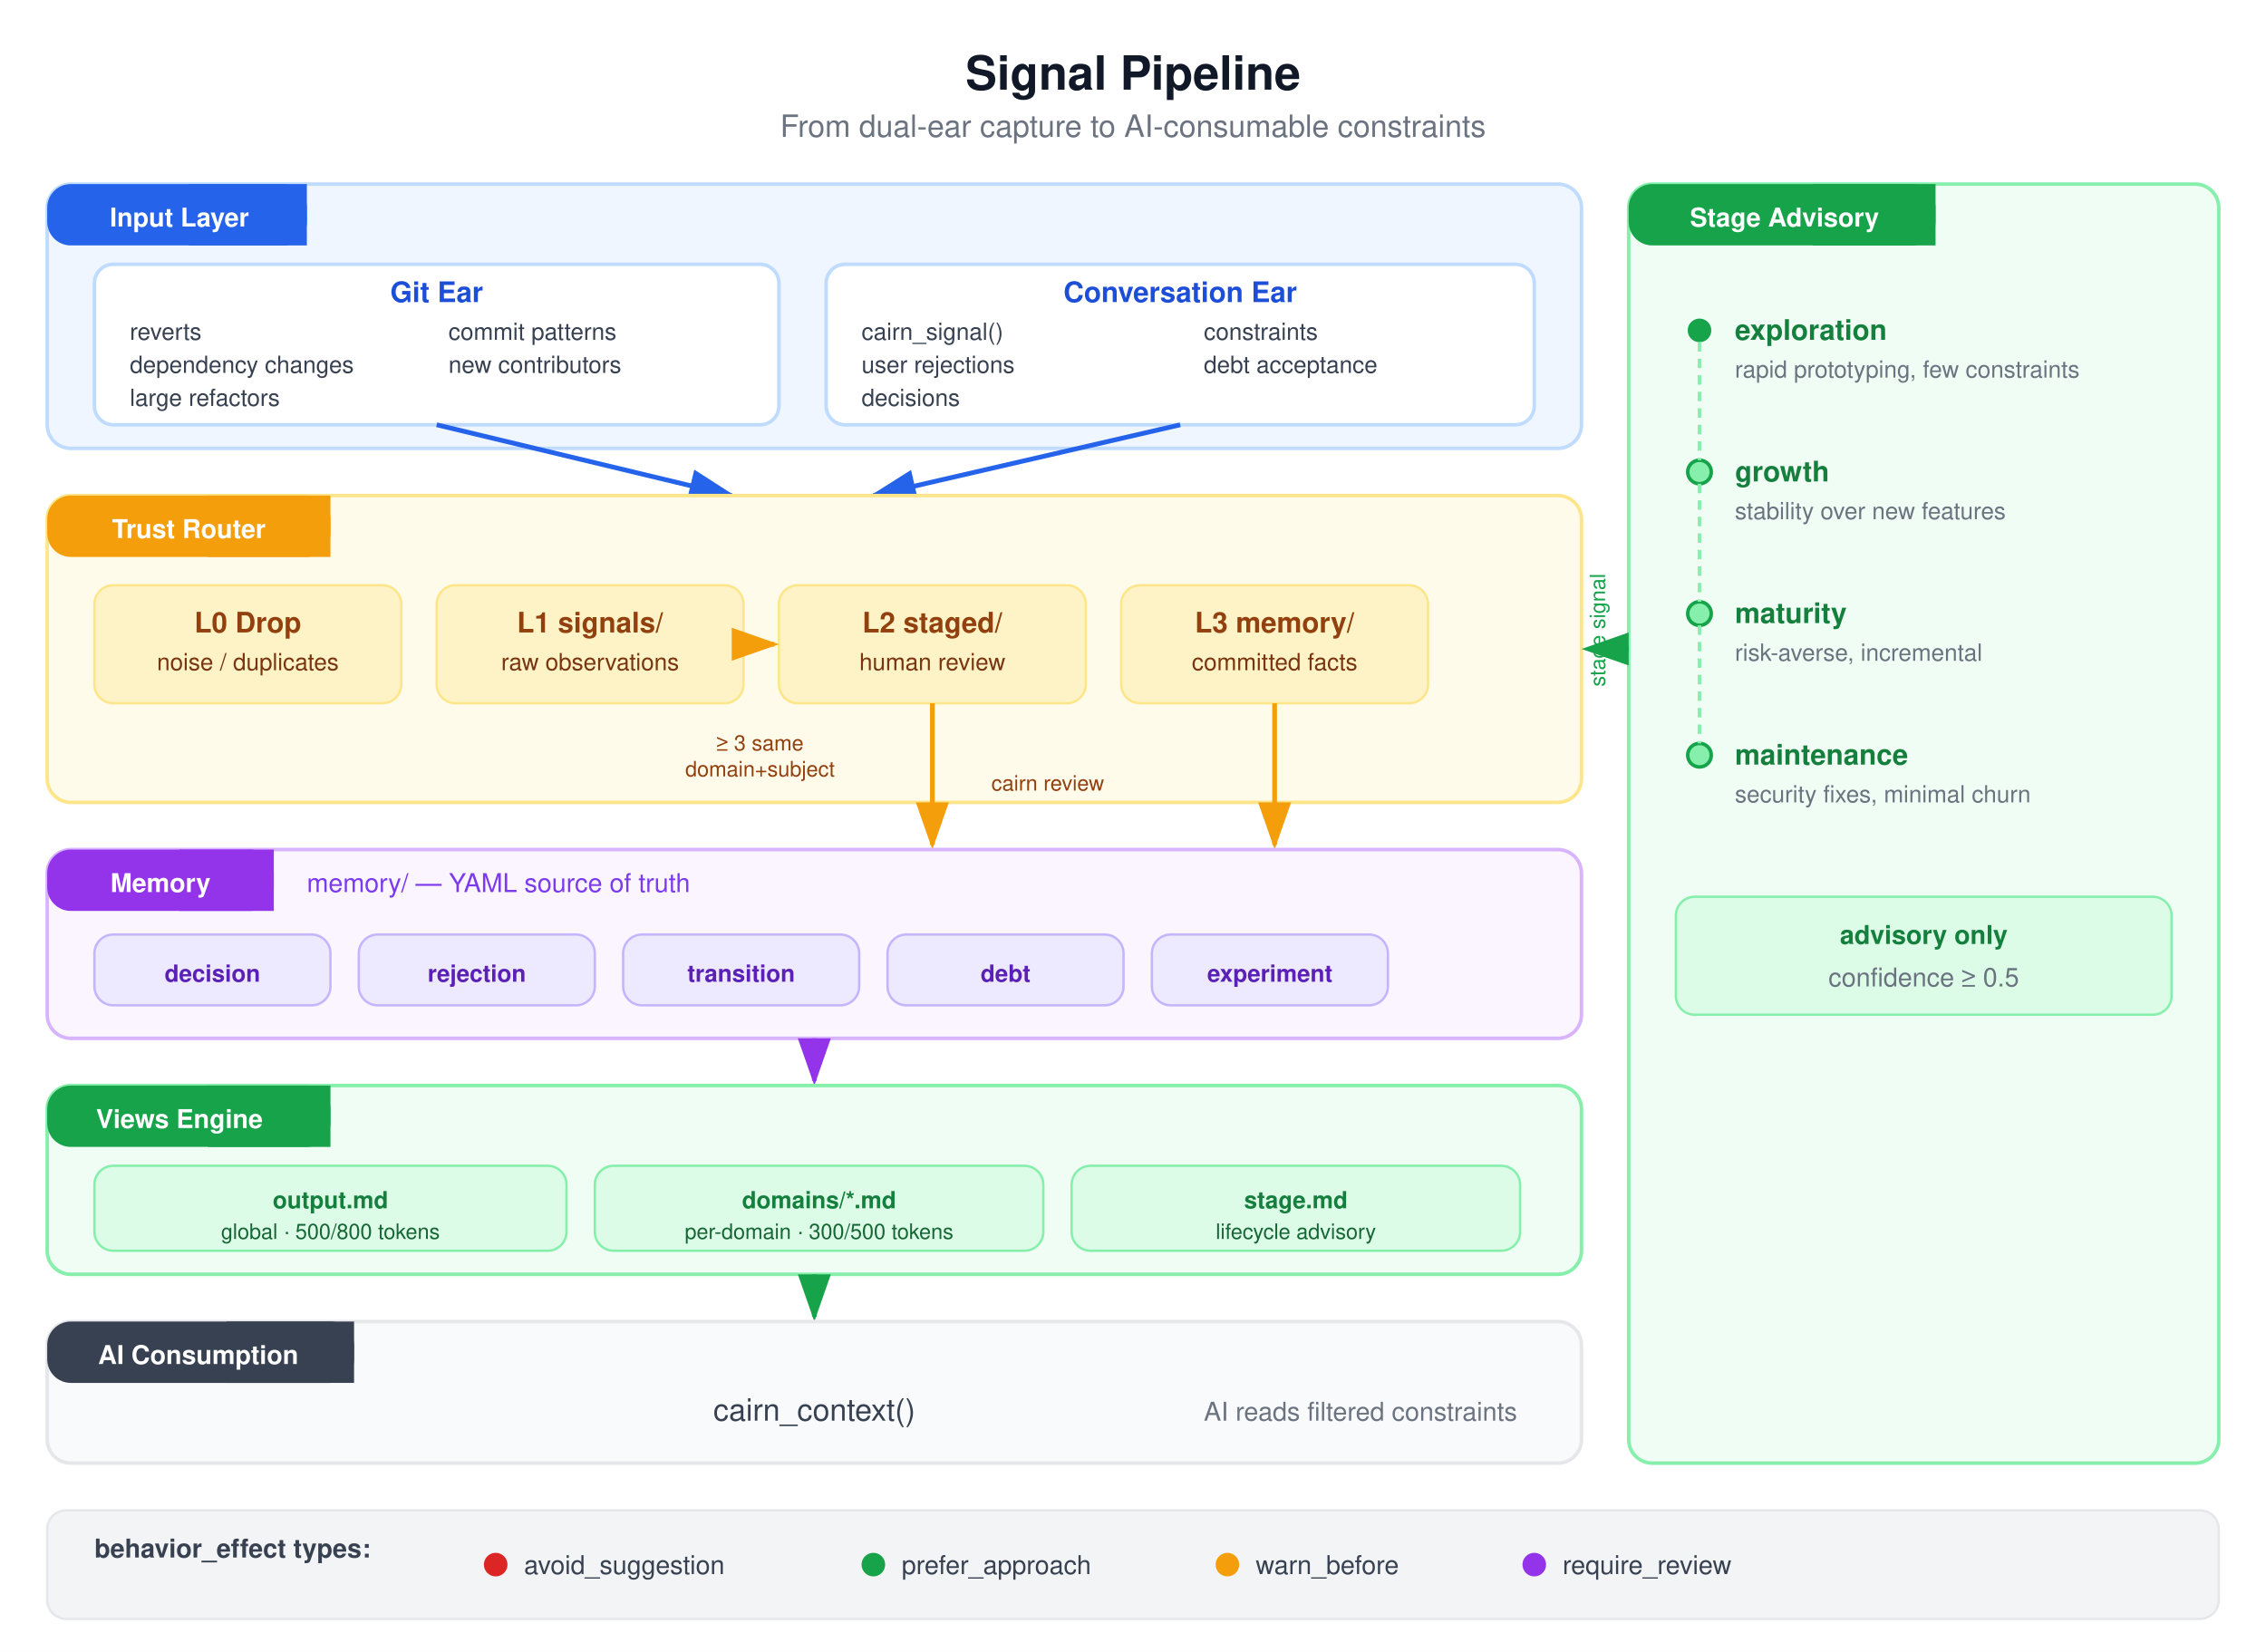
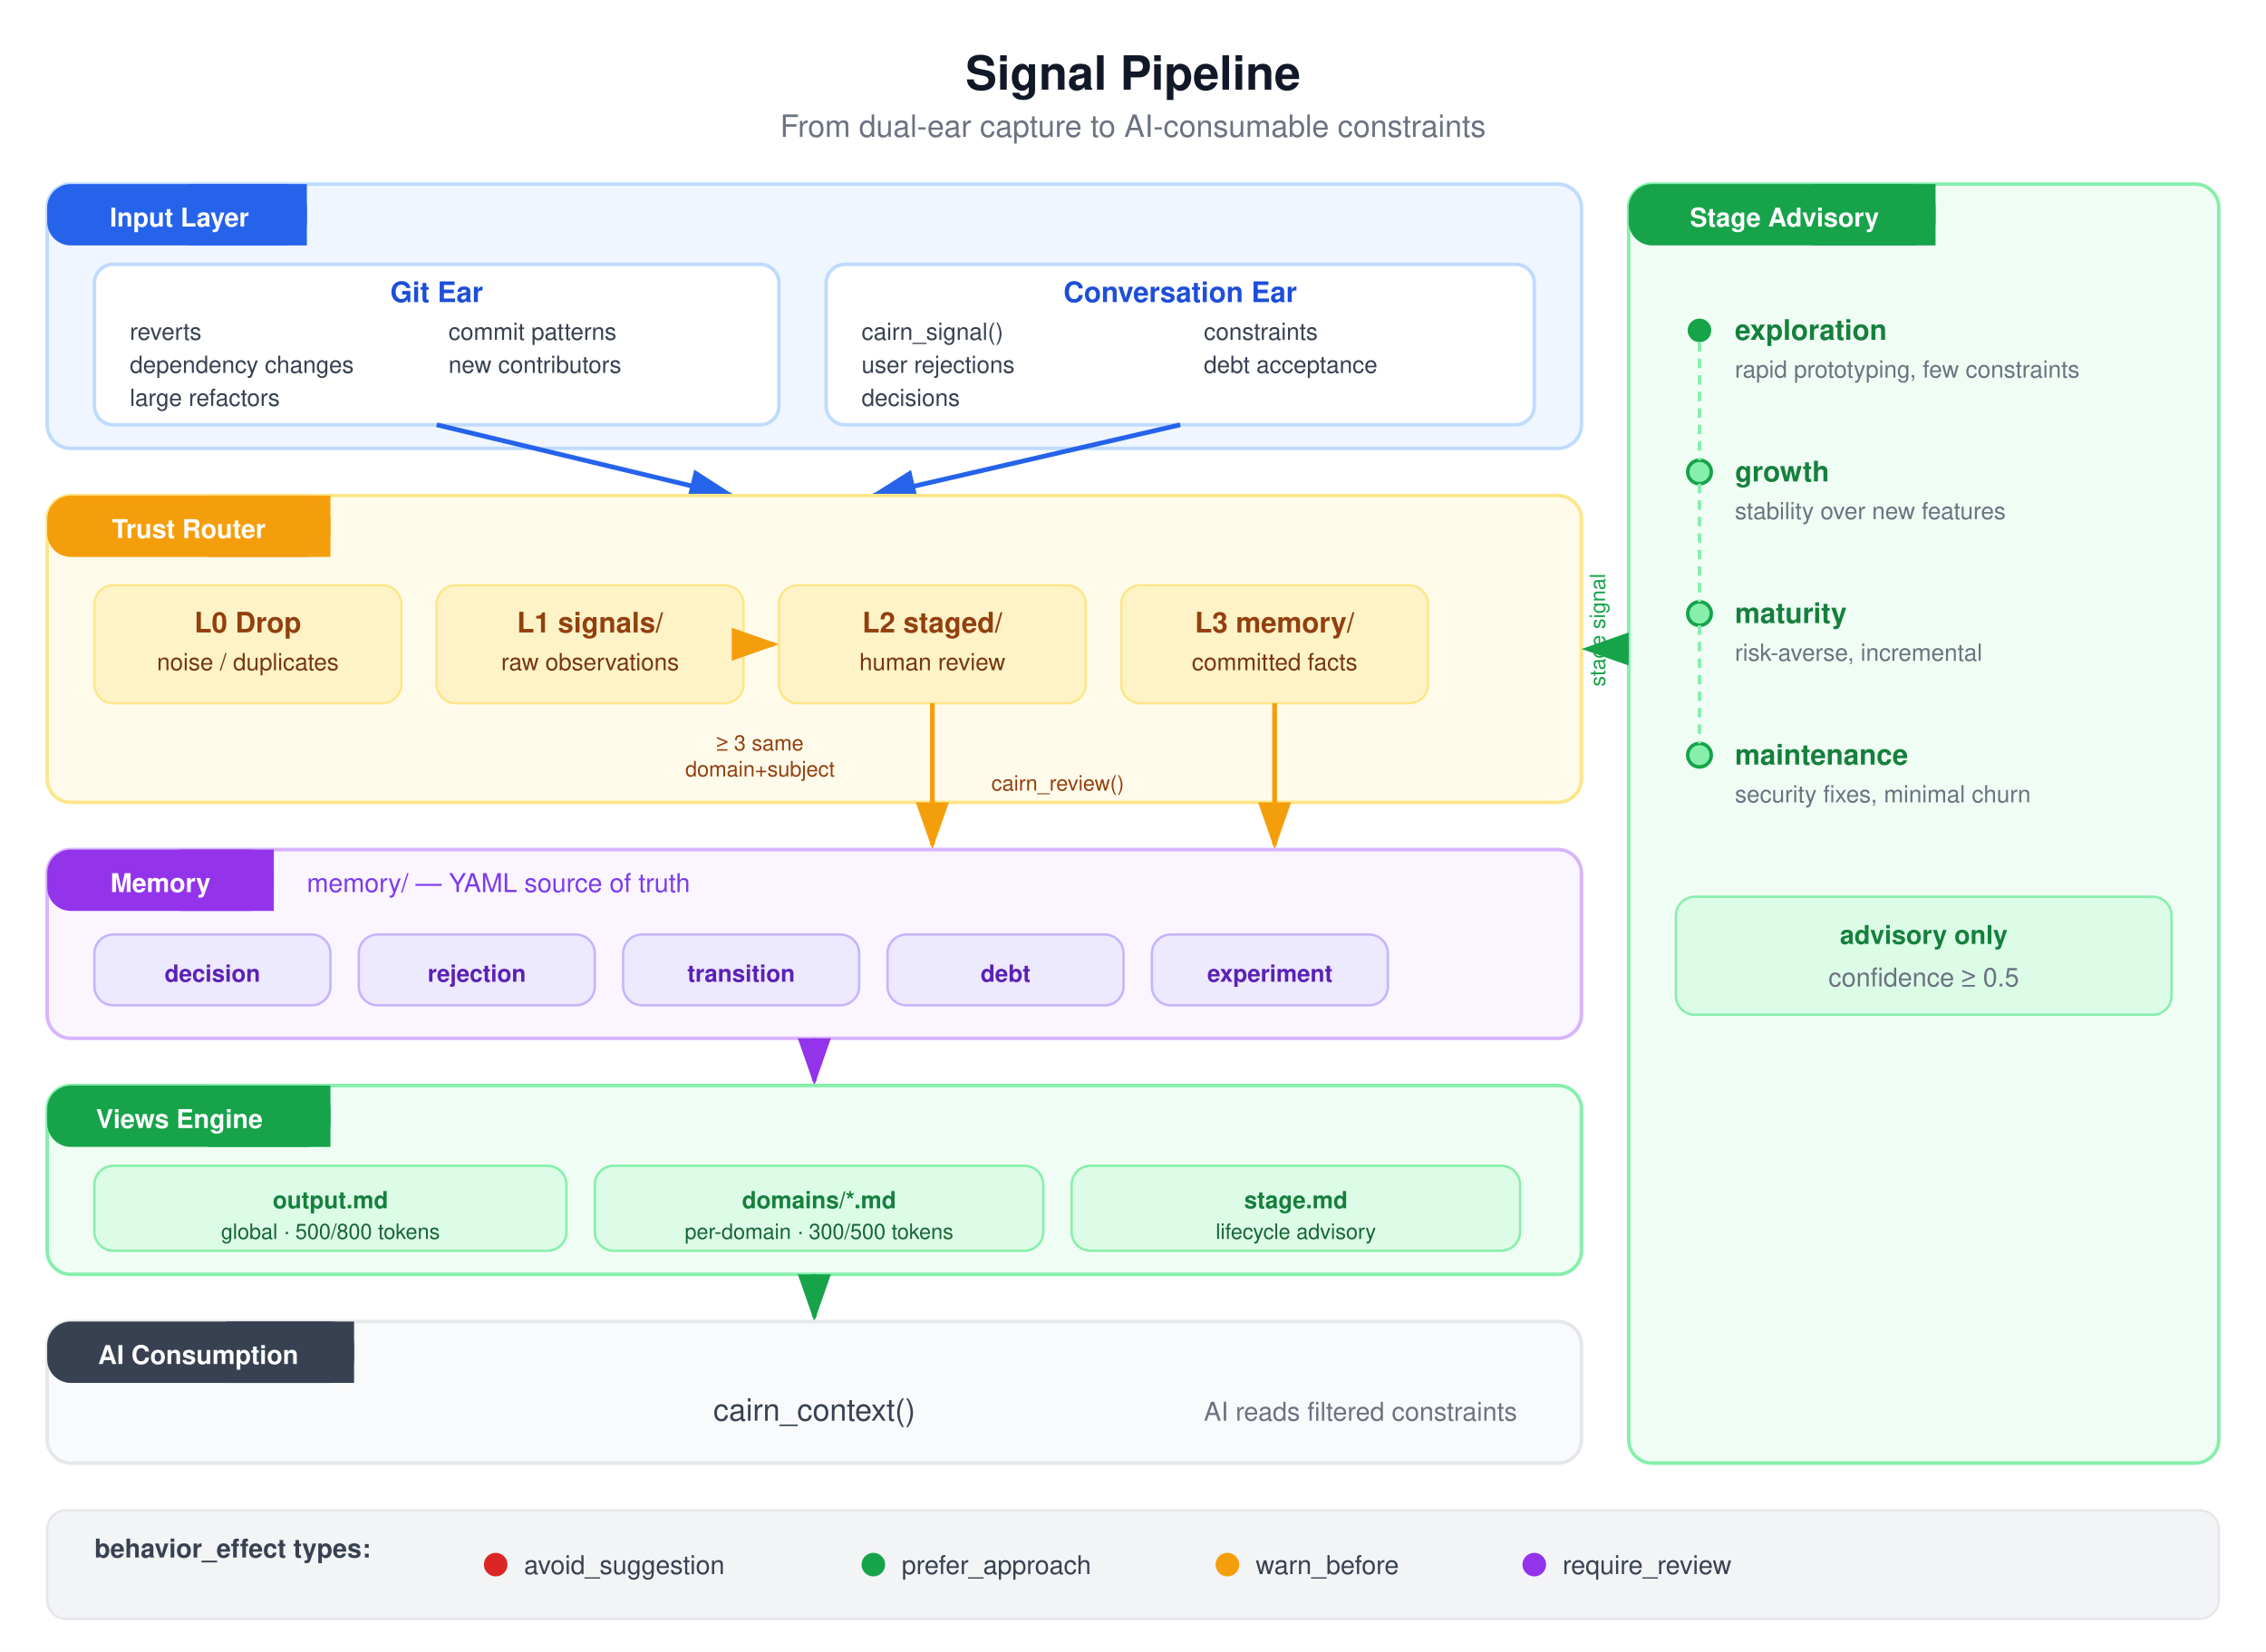
<svg xmlns="http://www.w3.org/2000/svg" viewBox="0 0 960 700" width="960" height="700">
  <style>
    text { font-family: "Helvetica Neue", Helvetica, Arial, "PingFang SC", "Microsoft YaHei", sans-serif; }
  </style>
  <defs>
    <marker id="arrow-blue" markerWidth="10" markerHeight="7" refX="9" refY="3.5" orient="auto">
      <polygon points="0 0, 10 3.5, 0 7" fill="#2563eb" />
    </marker>
    <marker id="arrow-amber" markerWidth="10" markerHeight="7" refX="9" refY="3.5" orient="auto">
      <polygon points="0 0, 10 3.5, 0 7" fill="#f59e0b" />
    </marker>
    <marker id="arrow-purple" markerWidth="10" markerHeight="7" refX="9" refY="3.5" orient="auto">
      <polygon points="0 0, 10 3.5, 0 7" fill="#9333ea" />
    </marker>
    <marker id="arrow-green" markerWidth="10" markerHeight="7" refX="9" refY="3.5" orient="auto">
      <polygon points="0 0, 10 3.5, 0 7" fill="#16a34a" />
    </marker>
    <marker id="arrow-gray" markerWidth="10" markerHeight="7" refX="9" refY="3.5" orient="auto">
      <polygon points="0 0, 10 3.5, 0 7" fill="#374151" />
    </marker>
    <marker id="arrow-green-dash" markerWidth="10" markerHeight="7" refX="9" refY="3.5" orient="auto">
      <polygon points="0 0, 10 3.5, 0 7" fill="#16a34a" />
    </marker>
  </defs>
  <rect width="960" height="700" fill="#ffffff" />
  <text x="480" y="38" text-anchor="middle" font-size="20" font-weight="600" fill="#111827">Signal Pipeline</text>
  <text x="480" y="58" text-anchor="middle" font-size="13" fill="#6b7280">From dual-ear capture to AI-consumable constraints</text>
  <rect x="20" y="78" width="650" height="112" rx="10" fill="#eff6ff" stroke="#bfdbfe" stroke-width="1.5" />
  <rect x="20" y="78" width="110" height="26" rx="10" fill="#2563eb" />
  <rect x="80" y="78" width="50" height="26" fill="#2563eb" />
  <text x="76" y="96" text-anchor="middle" font-size="11" font-weight="600" fill="#ffffff">Input Layer</text>
  <rect x="40" y="112" width="290" height="68" rx="8" fill="#ffffff" stroke="#bfdbfe" stroke-width="1.5" />
  <text x="185" y="128" text-anchor="middle" font-size="12" font-weight="600" fill="#1d4ed8">Git Ear</text>
  <text x="55" y="144" font-size="10" fill="#374151">reverts</text>
  <text x="55" y="158" font-size="10" fill="#374151">dependency changes</text>
  <text x="55" y="172" font-size="10" fill="#374151">large refactors</text>
  <text x="190" y="144" font-size="10" fill="#374151">commit patterns</text>
  <text x="190" y="158" font-size="10" fill="#374151">new contributors</text>
  <rect x="350" y="112" width="300" height="68" rx="8" fill="#ffffff" stroke="#bfdbfe" stroke-width="1.5" />
  <text x="500" y="128" text-anchor="middle" font-size="12" font-weight="600" fill="#1d4ed8">Conversation Ear</text>
  <text x="365" y="144" font-size="10" fill="#374151">cairn_signal()</text>
  <text x="365" y="158" font-size="10" fill="#374151">user rejections</text>
  <text x="365" y="172" font-size="10" fill="#374151">decisions</text>
  <text x="510" y="144" font-size="10" fill="#374151">constraints</text>
  <text x="510" y="158" font-size="10" fill="#374151">debt acceptance</text>
  <line x1="185" y1="180" x2="310" y2="210" stroke="#2563eb" stroke-width="2" marker-end="url(#arrow-blue)" />
  <line x1="500" y1="180" x2="370" y2="210" stroke="#2563eb" stroke-width="2" marker-end="url(#arrow-blue)" />
  <rect x="20" y="210" width="650" height="130" rx="10" fill="#fffbeb" stroke="#fde68a" stroke-width="1.5" />
  <rect x="20" y="210" width="120" height="26" rx="10" fill="#f59e0b" />
  <rect x="88" y="210" width="52" height="26" fill="#f59e0b" />
  <text x="80" y="228" text-anchor="middle" font-size="11" font-weight="600" fill="#ffffff">Trust Router</text>
  <rect x="40" y="248" width="130" height="50" rx="8" fill="#fef3c7" stroke="#fde68a" stroke-width="1" />
  <text x="105" y="268" text-anchor="middle" font-size="12" font-weight="600" fill="#92400e">L0 Drop</text>
  <text x="105" y="284" text-anchor="middle" font-size="10" fill="#78350f">noise / duplicates</text>
  <rect x="185" y="248" width="130" height="50" rx="8" fill="#fef3c7" stroke="#fde68a" stroke-width="1" />
  <text x="250" y="268" text-anchor="middle" font-size="12" font-weight="600" fill="#92400e">L1 signals/</text>
  <text x="250" y="284" text-anchor="middle" font-size="10" fill="#78350f">raw observations</text>
  <rect x="330" y="248" width="130" height="50" rx="8" fill="#fef3c7" stroke="#fde68a" stroke-width="1" />
  <text x="395" y="268" text-anchor="middle" font-size="12" font-weight="600" fill="#92400e">L2 staged/</text>
  <text x="395" y="284" text-anchor="middle" font-size="10" fill="#78350f">human review</text>
  <rect x="475" y="248" width="130" height="50" rx="8" fill="#fef3c7" stroke="#fde68a" stroke-width="1" />
  <text x="540" y="268" text-anchor="middle" font-size="12" font-weight="600" fill="#92400e">L3 memory/</text>
  <text x="540" y="284" text-anchor="middle" font-size="10" fill="#78350f">committed facts</text>
  <line x1="315" y1="273" x2="328" y2="273" stroke="#f59e0b" stroke-width="2" stroke-dasharray="6,4" marker-end="url(#arrow-amber)" />
  <text x="322" y="318" text-anchor="middle" font-size="9" fill="#92400e">≥ 3 same</text>
  <text x="322" y="329" text-anchor="middle" font-size="9" fill="#92400e">domain+subject</text>
  <line x1="395" y1="298" x2="395" y2="358" stroke="#f59e0b" stroke-width="2" marker-end="url(#arrow-amber)" />
-   <text x="420" y="335" font-size="9" fill="#92400e">cairn review</text>
+   <text x="420" y="335" font-size="9" fill="#92400e">cairn_review()</text>
  <line x1="540" y1="298" x2="540" y2="358" stroke="#f59e0b" stroke-width="2" marker-end="url(#arrow-amber)" />
  <rect x="20" y="360" width="650" height="80" rx="10" fill="#faf5ff" stroke="#d8b4fe" stroke-width="1.5" />
  <rect x="20" y="360" width="96" height="26" rx="10" fill="#9333ea" />
  <rect x="76" y="360" width="40" height="26" fill="#9333ea" />
  <text x="68" y="378" text-anchor="middle" font-size="11" font-weight="600" fill="#ffffff">Memory</text>
  <text x="130" y="378" font-size="11" fill="#7c3aed">memory/ — YAML source of truth</text>
  <rect x="40" y="396" width="100" height="30" rx="8" fill="#ede9fe" stroke="#c4b5fd" stroke-width="1" />
  <text x="90" y="416" text-anchor="middle" font-size="10" font-weight="600" fill="#5b21b6">decision</text>
  <rect x="152" y="396" width="100" height="30" rx="8" fill="#ede9fe" stroke="#c4b5fd" stroke-width="1" />
  <text x="202" y="416" text-anchor="middle" font-size="10" font-weight="600" fill="#5b21b6">rejection</text>
  <rect x="264" y="396" width="100" height="30" rx="8" fill="#ede9fe" stroke="#c4b5fd" stroke-width="1" />
  <text x="314" y="416" text-anchor="middle" font-size="10" font-weight="600" fill="#5b21b6">transition</text>
  <rect x="376" y="396" width="100" height="30" rx="8" fill="#ede9fe" stroke="#c4b5fd" stroke-width="1" />
  <text x="426" y="416" text-anchor="middle" font-size="10" font-weight="600" fill="#5b21b6">debt</text>
  <rect x="488" y="396" width="100" height="30" rx="8" fill="#ede9fe" stroke="#c4b5fd" stroke-width="1" />
  <text x="538" y="416" text-anchor="middle" font-size="10" font-weight="600" fill="#5b21b6">experiment</text>
  <line x1="345" y1="440" x2="345" y2="458" stroke="#9333ea" stroke-width="2" marker-end="url(#arrow-purple)" />
  <rect x="20" y="460" width="650" height="80" rx="10" fill="#f0fdf4" stroke="#86efac" stroke-width="1.5" />
  <rect x="20" y="460" width="120" height="26" rx="10" fill="#16a34a" />
  <rect x="88" y="460" width="52" height="26" fill="#16a34a" />
  <text x="76" y="478" text-anchor="middle" font-size="11" font-weight="600" fill="#ffffff">Views Engine</text>
  <rect x="40" y="494" width="200" height="36" rx="8" fill="#dcfce7" stroke="#86efac" stroke-width="1" />
  <text x="140" y="512" text-anchor="middle" font-size="10" font-weight="600" fill="#15803d">output.md</text>
  <text x="140" y="525" text-anchor="middle" font-size="9" fill="#166534">global · 500/800 tokens</text>
  <rect x="252" y="494" width="190" height="36" rx="8" fill="#dcfce7" stroke="#86efac" stroke-width="1" />
  <text x="347" y="512" text-anchor="middle" font-size="10" font-weight="600" fill="#15803d">domains/*.md</text>
  <text x="347" y="525" text-anchor="middle" font-size="9" fill="#166534">per-domain · 300/500 tokens</text>
  <rect x="454" y="494" width="190" height="36" rx="8" fill="#dcfce7" stroke="#86efac" stroke-width="1" />
  <text x="549" y="512" text-anchor="middle" font-size="10" font-weight="600" fill="#15803d">stage.md</text>
  <text x="549" y="525" text-anchor="middle" font-size="9" fill="#166534">lifecycle advisory</text>
  <line x1="345" y1="540" x2="345" y2="558" stroke="#16a34a" stroke-width="2" marker-end="url(#arrow-green)" />
  <rect x="20" y="560" width="650" height="60" rx="10" fill="#f9fafb" stroke="#e5e7eb" stroke-width="1.5" />
  <rect x="20" y="560" width="130" height="26" rx="10" fill="#374151" />
  <rect x="96" y="560" width="54" height="26" fill="#374151" />
  <text x="84" y="578" text-anchor="middle" font-size="11" font-weight="600" fill="#ffffff">AI Consumption</text>
  <text x="345" y="602" text-anchor="middle" font-size="13" fill="#374151" font-family="monospace">cairn_context()</text>
  <text x="510" y="602" font-size="11" fill="#6b7280">AI reads filtered constraints</text>
  <rect x="690" y="78" width="250" height="542" rx="10" fill="#f0fdf4" stroke="#86efac" stroke-width="1.5" />
  <rect x="690" y="78" width="130" height="26" rx="10" fill="#16a34a" />
  <rect x="768" y="78" width="52" height="26" fill="#16a34a" />
  <text x="756" y="96" text-anchor="middle" font-size="11" font-weight="600" fill="#ffffff">Stage Advisory</text>
  <circle cx="720" cy="140" r="5" fill="#16a34a" />
  <text x="735" y="144" font-size="12" font-weight="600" fill="#15803d">exploration</text>
  <text x="735" y="160" font-size="10" fill="#6b7280">rapid prototyping, few constraints</text>
  <circle cx="720" cy="200" r="5" fill="#86efac" stroke="#16a34a" stroke-width="1.5" />
  <text x="735" y="204" font-size="12" font-weight="600" fill="#15803d">growth</text>
  <text x="735" y="220" font-size="10" fill="#6b7280">stability over new features</text>
  <circle cx="720" cy="260" r="5" fill="#86efac" stroke="#16a34a" stroke-width="1.5" />
  <text x="735" y="264" font-size="12" font-weight="600" fill="#15803d">maturity</text>
  <text x="735" y="280" font-size="10" fill="#6b7280">risk-averse, incremental</text>
  <circle cx="720" cy="320" r="5" fill="#86efac" stroke="#16a34a" stroke-width="1.5" />
  <text x="735" y="324" font-size="12" font-weight="600" fill="#15803d">maintenance</text>
  <text x="735" y="340" font-size="10" fill="#6b7280">security fixes, minimal churn</text>
  <line x1="720" y1="145" x2="720" y2="195" stroke="#86efac" stroke-width="1.5" stroke-dasharray="4,3" />
  <line x1="720" y1="205" x2="720" y2="255" stroke="#86efac" stroke-width="1.5" stroke-dasharray="4,3" />
  <line x1="720" y1="265" x2="720" y2="315" stroke="#86efac" stroke-width="1.5" stroke-dasharray="4,3" />
  <rect x="710" y="380" width="210" height="50" rx="8" fill="#dcfce7" stroke="#86efac" stroke-width="1" />
  <text x="815" y="400" text-anchor="middle" font-size="11" font-weight="600" fill="#15803d">advisory only</text>
  <text x="815" y="418" text-anchor="middle" font-size="11" fill="#6b7280">confidence ≥ 0.5</text>
  <line x1="690" y1="275" x2="672" y2="275" stroke="#16a34a" stroke-width="2" stroke-dasharray="6,4" marker-end="url(#arrow-green-dash)" />
  <text x="680" y="267" text-anchor="middle" font-size="9" fill="#16a34a" transform="rotate(-90 680 267)">stage signal</text>
  <rect x="20" y="640" width="920" height="46" rx="8" fill="#f3f4f6" stroke="#e5e7eb" stroke-width="1" />
  <text x="40" y="660" font-size="11" font-weight="600" fill="#374151">behavior_effect types:</text>
  <circle cx="210" cy="663" r="5" fill="#dc2626" />
  <text x="222" y="667" font-size="11" fill="#374151">avoid_suggestion</text>
  <circle cx="370" cy="663" r="5" fill="#16a34a" />
  <text x="382" y="667" font-size="11" fill="#374151">prefer_approach</text>
  <circle cx="520" cy="663" r="5" fill="#f59e0b" />
  <text x="532" y="667" font-size="11" fill="#374151">warn_before</text>
  <circle cx="650" cy="663" r="5" fill="#9333ea" />
  <text x="662" y="667" font-size="11" fill="#374151">require_review</text>
</svg>
